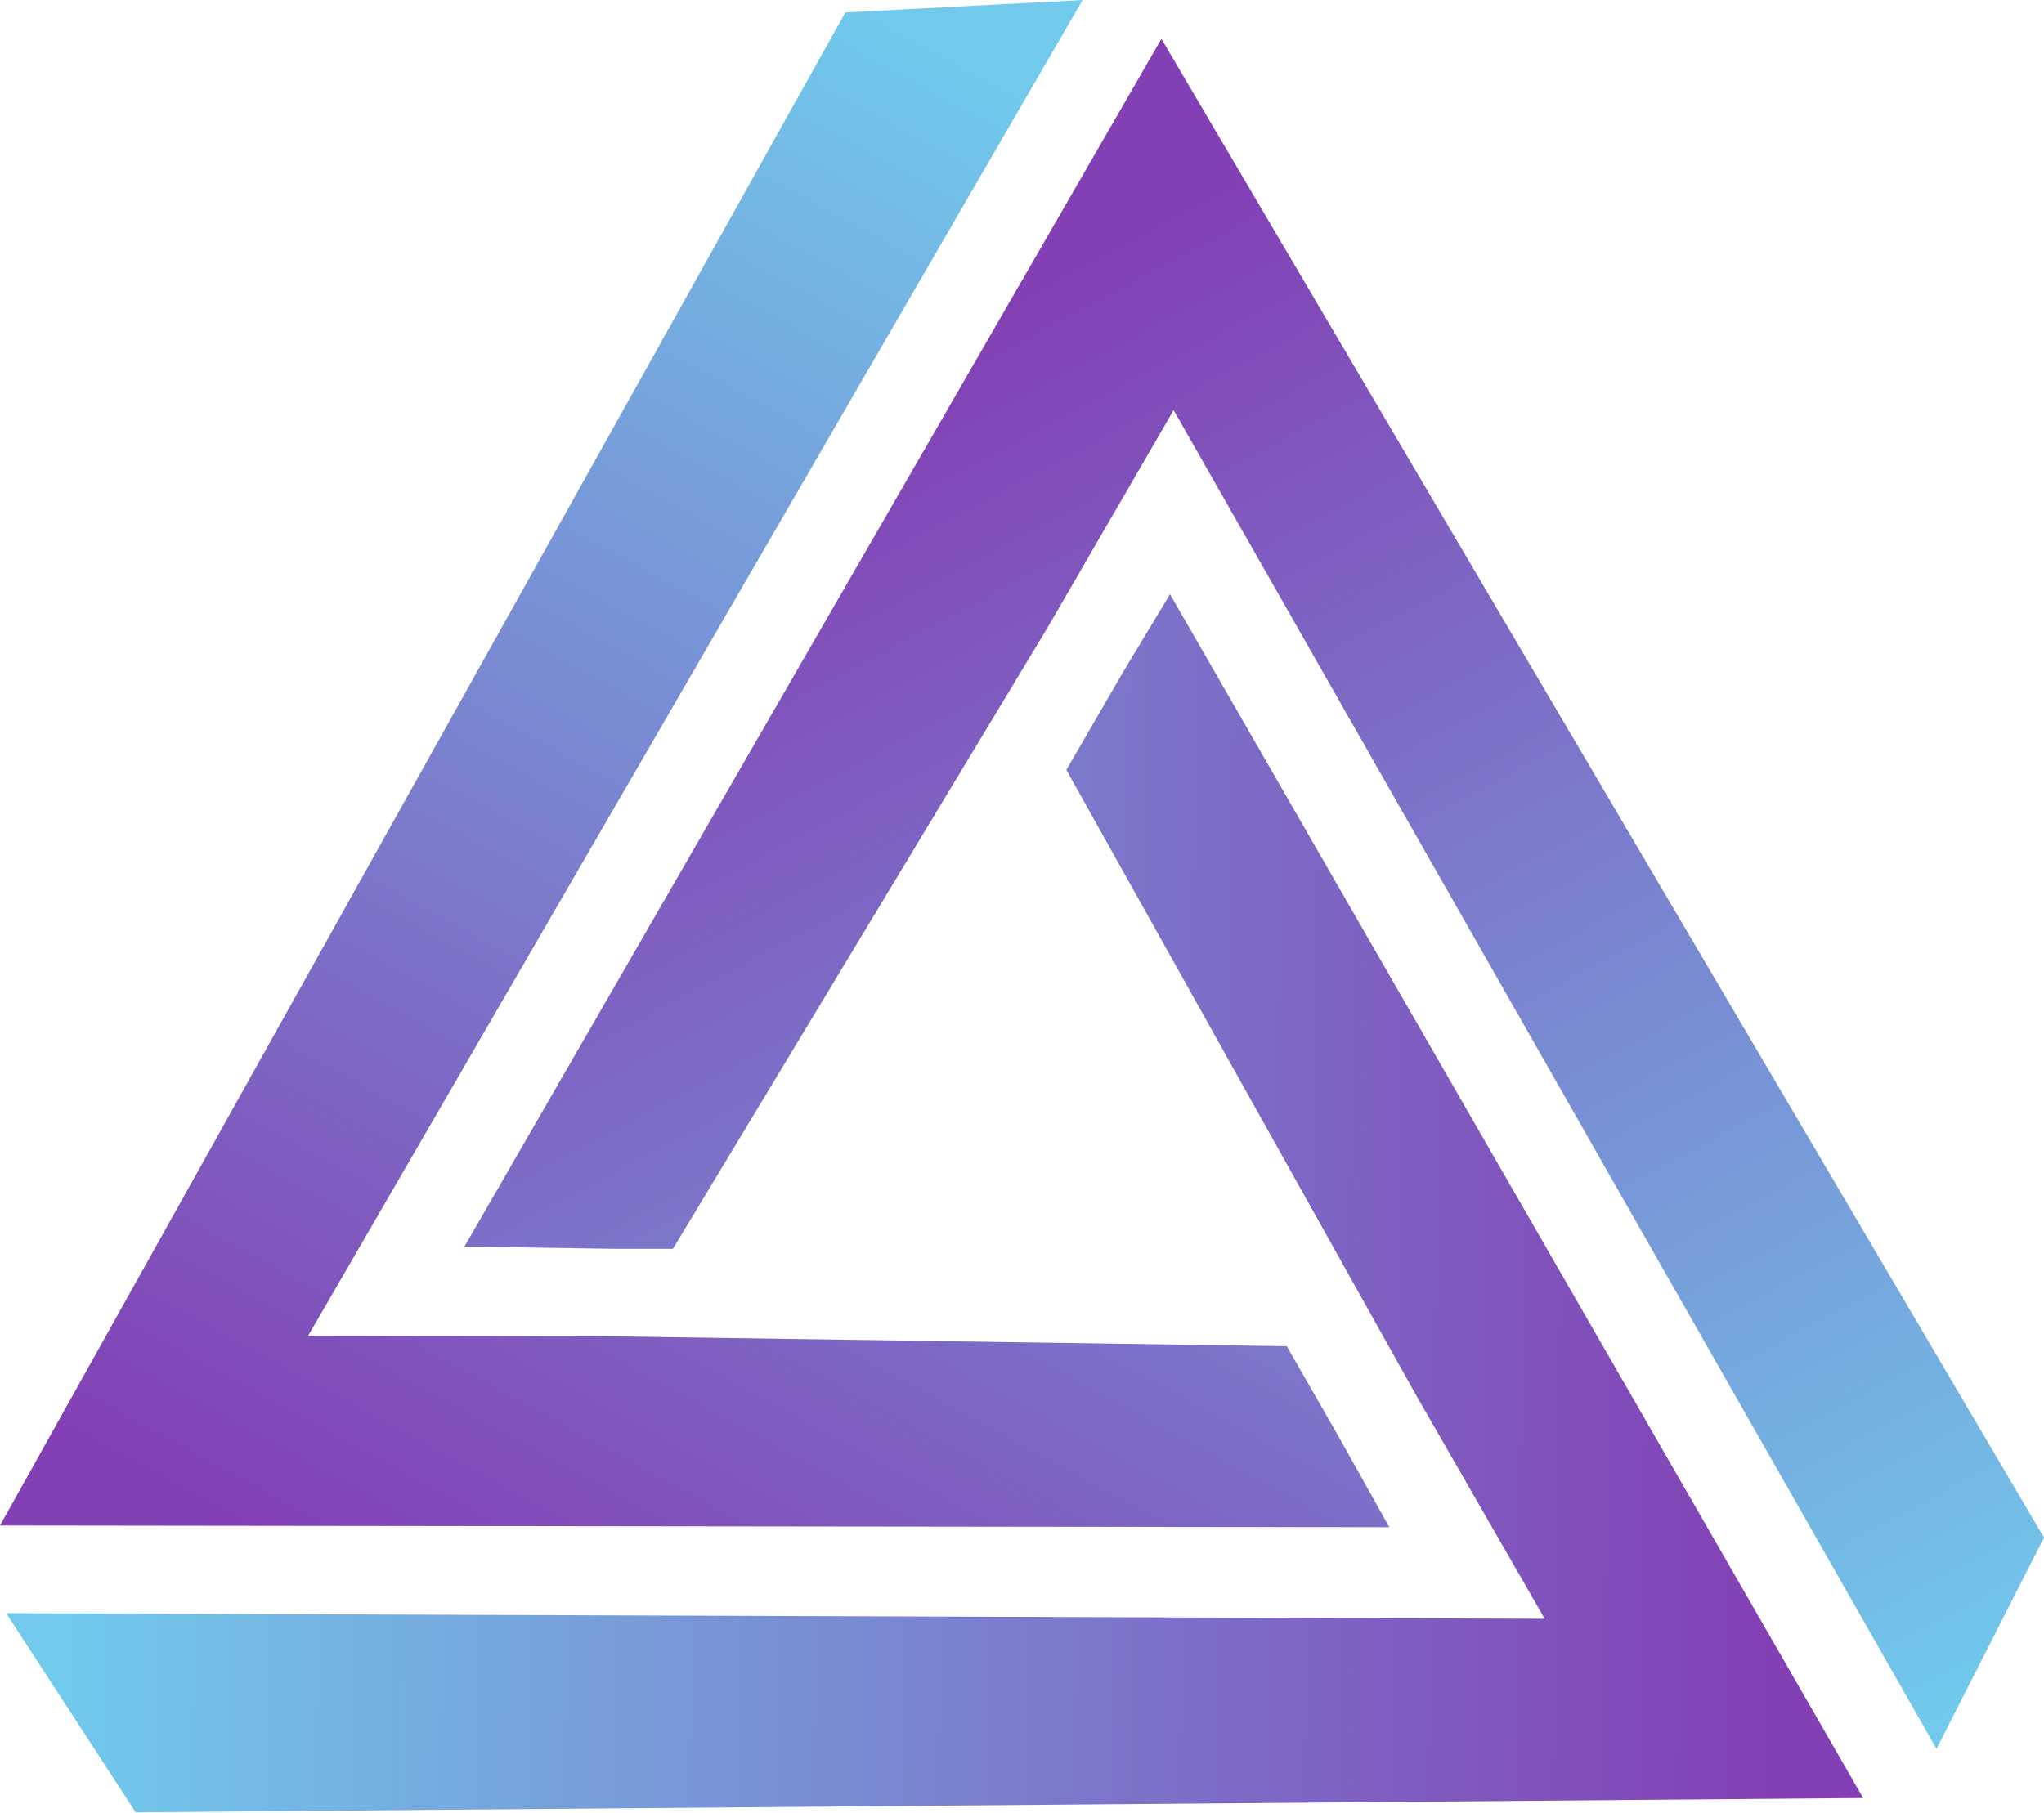
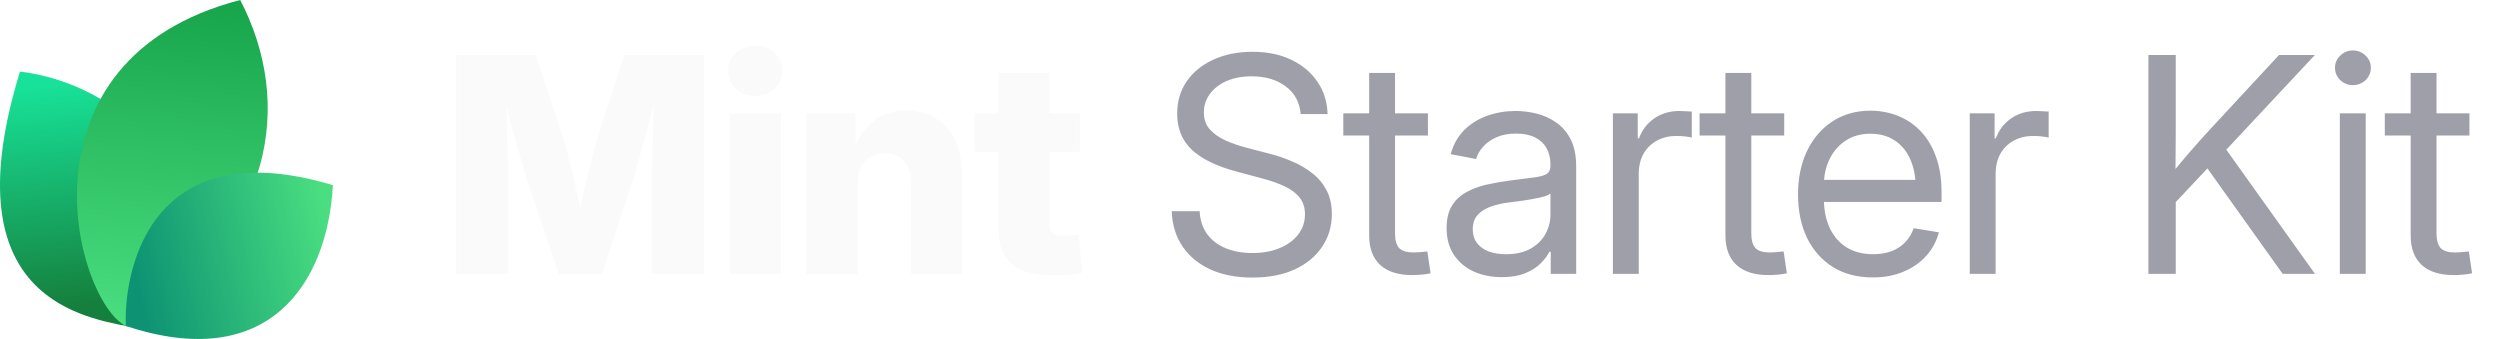
- <svg xmlns="http://www.w3.org/2000/svg" xmlns:xlink="http://www.w3.org/1999/xlink" id="Layer_1" data-name="Layer 1" viewBox="0 0 447.18 396.59">
+ <svg xmlns="http://www.w3.org/2000/svg" width="177" height="24" viewBox="0 0 177 24" fill="none">
+   <path d="M9.061 23.108C5.268 22.377 -3.391 20.627 1.417 5.064C9.634 6.099 16.973 14.064 9.061 23.108Z" fill="url(#paint0_linear_17557_2145)" />
+   <path d="M8.919 23.094C5.276 21.222 0.784 4.209 17.007 0C20.757 7.193 19.621 16.545 8.919 23.094Z" fill="url(#paint1_linear_17557_2145)" />
+   <path d="M8.914 23.079C8.735 19.882 10.159 9.085 23.57 13.111C23.181 20.123 18.984 26.418 8.914 23.079Z" fill="url(#paint2_linear_17557_2145)" />
+   <path d="M32.301 19.392V3.894H37.938L39.925 9.948C40.036 10.315 40.164 10.787 40.31 11.362C40.462 11.938 40.611 12.552 40.757 13.204C40.91 13.855 41.048 14.483 41.173 15.086C41.305 15.682 41.412 16.192 41.495 16.615H40.695C40.771 16.192 40.871 15.682 40.996 15.086C41.128 14.49 41.267 13.866 41.412 13.214C41.565 12.562 41.714 11.948 41.86 11.373C42.005 10.79 42.133 10.315 42.244 9.948L44.2 3.894H49.848V19.392H46.166V12.704C46.166 12.357 46.173 11.917 46.187 11.383C46.2 10.849 46.214 10.27 46.228 9.646C46.249 9.022 46.266 8.391 46.28 7.753C46.301 7.115 46.311 6.519 46.311 5.964H46.623C46.485 6.561 46.332 7.181 46.166 7.826C45.999 8.471 45.833 9.102 45.666 9.719C45.507 10.336 45.351 10.901 45.198 11.414C45.053 11.928 44.928 12.357 44.824 12.704L42.608 19.392H39.561L37.314 12.704C37.203 12.357 37.072 11.928 36.919 11.414C36.773 10.901 36.614 10.34 36.441 9.729C36.274 9.112 36.104 8.481 35.931 7.836C35.764 7.192 35.608 6.567 35.463 5.964H35.827C35.834 6.512 35.844 7.105 35.858 7.743C35.872 8.374 35.886 9.005 35.9 9.636C35.92 10.26 35.938 10.839 35.952 11.373C35.965 11.907 35.972 12.351 35.972 12.704V19.392H32.301ZM51.668 19.392V8.024H55.288V19.392H51.668ZM53.468 6.786C52.927 6.786 52.473 6.616 52.105 6.276C51.738 5.93 51.554 5.507 51.554 5.007C51.554 4.508 51.738 4.088 52.105 3.749C52.473 3.409 52.927 3.239 53.468 3.239C54.009 3.239 54.463 3.409 54.83 3.749C55.198 4.082 55.382 4.501 55.382 5.007C55.382 5.507 55.198 5.93 54.83 6.276C54.463 6.616 54.009 6.786 53.468 6.786ZM60.708 13.027V19.392H57.088V8.024H60.551L60.593 10.967H60.281C60.593 10.024 61.061 9.268 61.685 8.7C62.309 8.124 63.138 7.836 64.171 7.836C64.975 7.836 65.672 8.017 66.262 8.377C66.851 8.731 67.302 9.234 67.614 9.885C67.933 10.537 68.092 11.307 68.092 12.194V19.392H64.483V12.912C64.483 12.26 64.32 11.754 63.994 11.394C63.675 11.033 63.221 10.853 62.632 10.853C62.25 10.853 61.914 10.936 61.623 11.102C61.332 11.269 61.106 11.515 60.947 11.841C60.787 12.16 60.708 12.555 60.708 13.027ZM76.456 8.024V10.749H69.008V8.024H76.456ZM70.683 5.163H74.292V15.783C74.292 16.102 74.361 16.334 74.5 16.48C74.646 16.625 74.899 16.698 75.259 16.698C75.405 16.698 75.596 16.688 75.831 16.667C76.074 16.646 76.251 16.629 76.362 16.615L76.632 19.309C76.313 19.378 75.963 19.427 75.582 19.455C75.207 19.482 74.836 19.496 74.469 19.496C73.2 19.496 72.25 19.222 71.619 18.674C70.995 18.127 70.683 17.308 70.683 16.22V5.163Z" fill="#FAFAFA" />
+   <path d="M88.667 19.652C87.523 19.652 86.528 19.458 85.682 19.07C84.843 18.681 84.188 18.137 83.716 17.437C83.245 16.736 82.992 15.908 82.957 14.951H84.933C84.968 15.596 85.148 16.14 85.474 16.584C85.8 17.021 86.24 17.354 86.795 17.582C87.35 17.804 87.974 17.915 88.667 17.915C89.388 17.915 90.026 17.801 90.581 17.572C91.143 17.343 91.583 17.024 91.902 16.615C92.228 16.199 92.391 15.717 92.391 15.169C92.391 14.698 92.266 14.306 92.017 13.994C91.767 13.675 91.413 13.408 90.956 13.193C90.498 12.978 89.954 12.787 89.323 12.621L87.502 12.132C86.123 11.765 85.082 11.255 84.382 10.603C83.689 9.944 83.342 9.095 83.342 8.055C83.342 7.174 83.571 6.404 84.028 5.746C84.486 5.087 85.117 4.577 85.921 4.217C86.726 3.849 87.645 3.666 88.678 3.666C89.718 3.666 90.63 3.853 91.413 4.227C92.204 4.602 92.824 5.122 93.275 5.787C93.726 6.446 93.965 7.209 93.993 8.076H92.089C92.013 7.23 91.656 6.574 91.018 6.11C90.387 5.638 89.586 5.403 88.615 5.403C87.95 5.403 87.36 5.513 86.847 5.735C86.341 5.957 85.946 6.262 85.661 6.651C85.377 7.032 85.235 7.469 85.235 7.961C85.235 8.447 85.377 8.849 85.661 9.168C85.946 9.48 86.317 9.74 86.774 9.948C87.232 10.149 87.724 10.319 88.251 10.457L89.884 10.884C90.439 11.023 90.977 11.206 91.496 11.435C92.023 11.657 92.495 11.934 92.911 12.267C93.334 12.593 93.67 12.995 93.92 13.474C94.17 13.945 94.294 14.504 94.294 15.149C94.294 16.015 94.066 16.788 93.608 17.468C93.157 18.148 92.512 18.681 91.673 19.07C90.834 19.458 89.832 19.652 88.667 19.652ZM101.097 8.024V9.594H95.106V8.024H101.097ZM96.937 5.163H98.767V16.521C98.767 17 98.865 17.347 99.059 17.562C99.26 17.77 99.6 17.874 100.078 17.874C100.21 17.874 100.366 17.867 100.546 17.853C100.733 17.832 100.903 17.815 101.056 17.801L101.285 19.351C101.097 19.392 100.886 19.423 100.65 19.444C100.414 19.465 100.189 19.475 99.974 19.475C98.996 19.475 98.244 19.236 97.717 18.758C97.197 18.272 96.937 17.579 96.937 16.677V5.163ZM106.33 19.621C105.595 19.621 104.932 19.489 104.343 19.226C103.754 18.955 103.285 18.564 102.939 18.05C102.592 17.53 102.419 16.896 102.419 16.147C102.419 15.495 102.547 14.965 102.804 14.556C103.06 14.146 103.403 13.828 103.833 13.599C104.263 13.363 104.742 13.186 105.269 13.068C105.796 12.95 106.333 12.857 106.881 12.787C107.574 12.69 108.132 12.617 108.555 12.569C108.978 12.52 109.287 12.441 109.481 12.33C109.675 12.212 109.772 12.014 109.772 11.737V11.654C109.772 11.203 109.679 10.815 109.492 10.489C109.311 10.163 109.041 9.91 108.68 9.729C108.32 9.549 107.872 9.459 107.338 9.459C106.805 9.459 106.34 9.546 105.945 9.719C105.556 9.892 105.241 10.118 104.998 10.395C104.755 10.665 104.593 10.953 104.509 11.258L102.71 10.915C102.897 10.222 103.22 9.65 103.677 9.199C104.135 8.748 104.679 8.412 105.31 8.19C105.941 7.968 106.607 7.857 107.307 7.857C107.8 7.857 108.295 7.92 108.795 8.044C109.301 8.169 109.765 8.381 110.188 8.679C110.611 8.97 110.951 9.369 111.208 9.875C111.464 10.374 111.593 11.005 111.593 11.768V19.392H109.793V17.822H109.7C109.568 18.085 109.363 18.359 109.086 18.643C108.809 18.921 108.444 19.153 107.994 19.34C107.543 19.527 106.988 19.621 106.33 19.621ZM106.621 17.998C107.321 17.998 107.904 17.867 108.368 17.603C108.84 17.333 109.19 16.986 109.419 16.563C109.654 16.133 109.772 15.682 109.772 15.211V13.692C109.703 13.769 109.554 13.841 109.325 13.911C109.096 13.973 108.829 14.032 108.524 14.088C108.226 14.143 107.921 14.192 107.609 14.233C107.304 14.275 107.033 14.309 106.798 14.337C106.354 14.393 105.938 14.49 105.549 14.628C105.168 14.76 104.86 14.954 104.624 15.211C104.388 15.467 104.27 15.811 104.27 16.241C104.27 16.615 104.367 16.934 104.561 17.198C104.762 17.461 105.04 17.662 105.393 17.801C105.747 17.933 106.156 17.998 106.621 17.998ZM114.193 19.392V8.024H115.951V9.792H116.045C116.253 9.209 116.61 8.741 117.116 8.388C117.622 8.034 118.219 7.857 118.905 7.857C119.058 7.857 119.217 7.864 119.384 7.878C119.55 7.885 119.682 7.892 119.779 7.899V9.74C119.716 9.719 119.578 9.695 119.363 9.667C119.155 9.639 118.922 9.625 118.666 9.625C118.174 9.625 117.726 9.733 117.324 9.948C116.922 10.163 116.603 10.471 116.367 10.874C116.138 11.276 116.024 11.758 116.024 12.319V19.392H114.193ZM126.322 8.024V9.594H120.33V8.024H126.322ZM122.161 5.163H123.992V16.521C123.992 17 124.089 17.347 124.283 17.562C124.484 17.77 124.824 17.874 125.302 17.874C125.434 17.874 125.59 17.867 125.77 17.853C125.958 17.832 126.127 17.815 126.28 17.801L126.509 19.351C126.322 19.392 126.11 19.423 125.874 19.444C125.639 19.465 125.413 19.475 125.198 19.475C124.221 19.475 123.468 19.236 122.941 18.758C122.421 18.272 122.161 17.579 122.161 16.677V5.163ZM132.604 19.642C131.502 19.642 130.555 19.396 129.765 18.903C128.974 18.404 128.364 17.714 127.934 16.834C127.511 15.946 127.3 14.927 127.3 13.775C127.3 12.611 127.511 11.584 127.934 10.697C128.364 9.802 128.964 9.102 129.734 8.596C130.51 8.089 131.408 7.836 132.428 7.836C133.1 7.836 133.738 7.954 134.341 8.19C134.952 8.426 135.489 8.783 135.954 9.261C136.425 9.74 136.793 10.343 137.056 11.071C137.327 11.792 137.462 12.645 137.462 13.63V14.296H128.433V12.735H136.463L135.631 13.297C135.631 12.541 135.506 11.876 135.257 11.3C135.007 10.725 134.643 10.277 134.165 9.958C133.686 9.632 133.107 9.469 132.428 9.469C131.748 9.469 131.162 9.632 130.67 9.958C130.177 10.284 129.796 10.725 129.526 11.279C129.262 11.827 129.13 12.441 129.13 13.12V14.046C129.13 14.864 129.273 15.572 129.557 16.168C129.841 16.757 130.243 17.211 130.763 17.53C131.283 17.842 131.901 17.998 132.615 17.998C133.093 17.998 133.523 17.929 133.905 17.79C134.293 17.645 134.619 17.433 134.882 17.156C135.153 16.879 135.354 16.546 135.486 16.157L137.275 16.449C137.108 17.08 136.81 17.634 136.38 18.113C135.95 18.591 135.413 18.966 134.768 19.236C134.123 19.507 133.402 19.642 132.604 19.642ZM139.459 19.392V8.024H141.217V9.792H141.311C141.519 9.209 141.876 8.741 142.382 8.388C142.888 8.034 143.485 7.857 144.171 7.857C144.324 7.857 144.483 7.864 144.649 7.878C144.816 7.885 144.948 7.892 145.045 7.899V9.74C144.982 9.719 144.844 9.695 144.629 9.667C144.421 9.639 144.188 9.625 143.932 9.625C143.439 9.625 142.992 9.733 142.59 9.948C142.188 10.163 141.869 10.471 141.633 10.874C141.404 11.276 141.29 11.758 141.29 12.319V19.392H139.459ZM153.429 14.961V12.715C153.783 12.257 154.136 11.82 154.49 11.404C154.844 10.981 155.204 10.565 155.572 10.156C155.939 9.74 156.314 9.327 156.695 8.918L161.355 3.894H163.893L157.277 10.967H157.184L153.429 14.961ZM152.108 19.392V3.894H154.043V9.241L154.022 12.559L154.043 13.505V19.392H152.108ZM161.615 19.392L155.967 11.477L157.173 9.969L163.903 19.392H161.615ZM165.661 19.392V8.024H167.492V19.392H165.661ZM166.587 6.027C166.24 6.027 165.942 5.909 165.692 5.673C165.443 5.43 165.318 5.139 165.318 4.799C165.318 4.459 165.443 4.172 165.692 3.936C165.942 3.693 166.24 3.572 166.587 3.572C166.934 3.572 167.232 3.693 167.482 3.936C167.731 4.172 167.856 4.459 167.856 4.799C167.856 5.139 167.731 5.43 167.482 5.673C167.232 5.909 166.934 6.027 166.587 6.027ZM174.836 8.024V9.594H168.844V8.024H174.836ZM170.675 5.163H172.506V16.521C172.506 17 172.603 17.347 172.797 17.562C172.998 17.77 173.338 17.874 173.816 17.874C173.948 17.874 174.104 17.867 174.284 17.853C174.472 17.832 174.641 17.815 174.794 17.801L175.023 19.351C174.836 19.392 174.624 19.423 174.388 19.444C174.153 19.465 173.927 19.475 173.712 19.475C172.735 19.475 171.982 19.236 171.455 18.758C170.935 18.272 170.675 17.579 170.675 16.677V5.163Z" fill="#9F9FA9" />
  <defs>
-     <style>
-       .cls-1 {
-         fill: url(#linear-gradient-2);
-       }
- 
-       .cls-2 {
-         fill: url(#linear-gradient-3);
-       }
- 
-       .cls-3 {
-         fill: url(#linear-gradient);
-       }
-     </style>
-     <linearGradient id="linear-gradient" x1="6070.19" y1="816.89" x2="5694.86" y2="811.24" gradientTransform="translate(6086.11 1078.29) rotate(-180)" gradientUnits="userSpaceOnUse">
-       <stop offset="0" stop-color="#71c9ec" />
-       <stop offset="1" stop-color="#833fb4" />
+     <linearGradient id="paint0_linear_17557_2145" x1="3.776" y1="5.916" x2="5.232" y2="21.559" gradientUnits="userSpaceOnUse">
+       <stop stop-color="#18E299" />
+       <stop offset="1" stop-color="#15803D" />
    </linearGradient>
-     <linearGradient id="linear-gradient-2" x1="5786.39" y1="1015.42" x2="5957.59" y2="701.24" xlink:href="#linear-gradient" />
-     <linearGradient id="linear-gradient-3" x1="5748.76" y1="655.54" x2="5923.73" y2="983.83" xlink:href="#linear-gradient" />
+     <linearGradient id="paint1_linear_17557_2145" x1="12.171" y1="-0.718" x2="10.19" y2="22.983" gradientUnits="userSpaceOnUse">
+       <stop stop-color="#16A34A" />
+       <stop offset="1" stop-color="#4ADE80" />
+     </linearGradient>
+     <linearGradient id="paint2_linear_17557_2145" x1="23.133" y1="15.353" x2="9.338" y2="18.52" gradientUnits="userSpaceOnUse">
+       <stop stop-color="#4ADE80" />
+       <stop offset="1" stop-color="#0D9373" />
+     </linearGradient>
  </defs>
-   <polygon class="cls-3" points="245.89 146.75 233.29 168.48 310.07 305.77 337.95 354.24 1.35 353.01 29.68 396.59 407.61 393.46 255.97 130.03 245.89 146.75" />
-   <polygon class="cls-1" points="303.95 334.2 293.04 314.69 281.52 294.59 131.81 292.4 67.41 292.31 236.84 0 184.94 2.72 0 333.82 303.95 334.2" />
-   <polygon class="cls-2" points="134.31 273.28 147.22 273.28 229.06 137.54 256.76 89.75 423.66 382.7 447.18 336.47 254.09 8.5 101.61 272.78 134.31 273.28" />
</svg>
